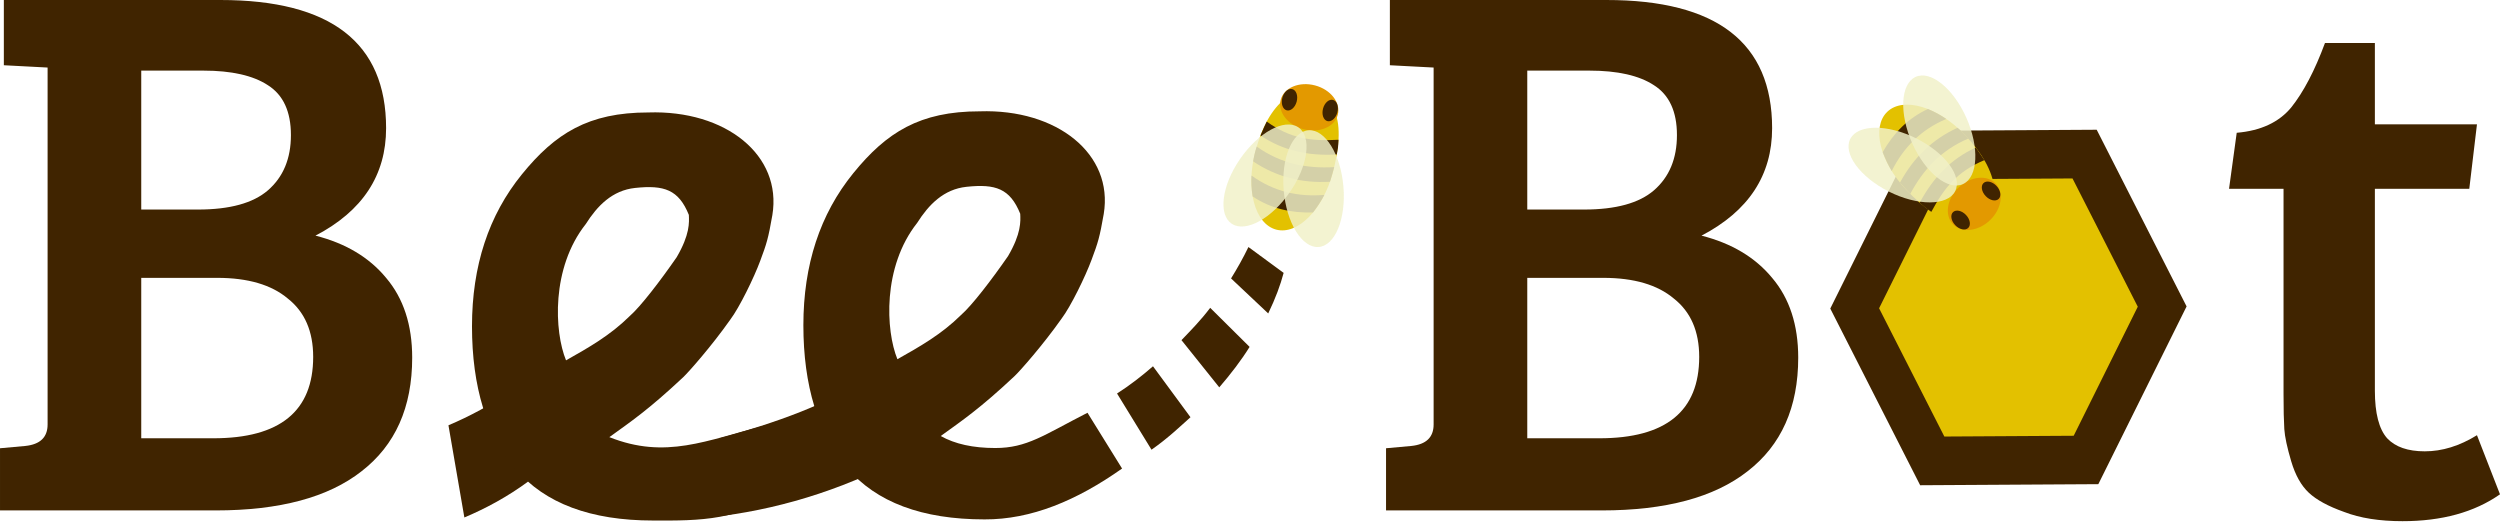
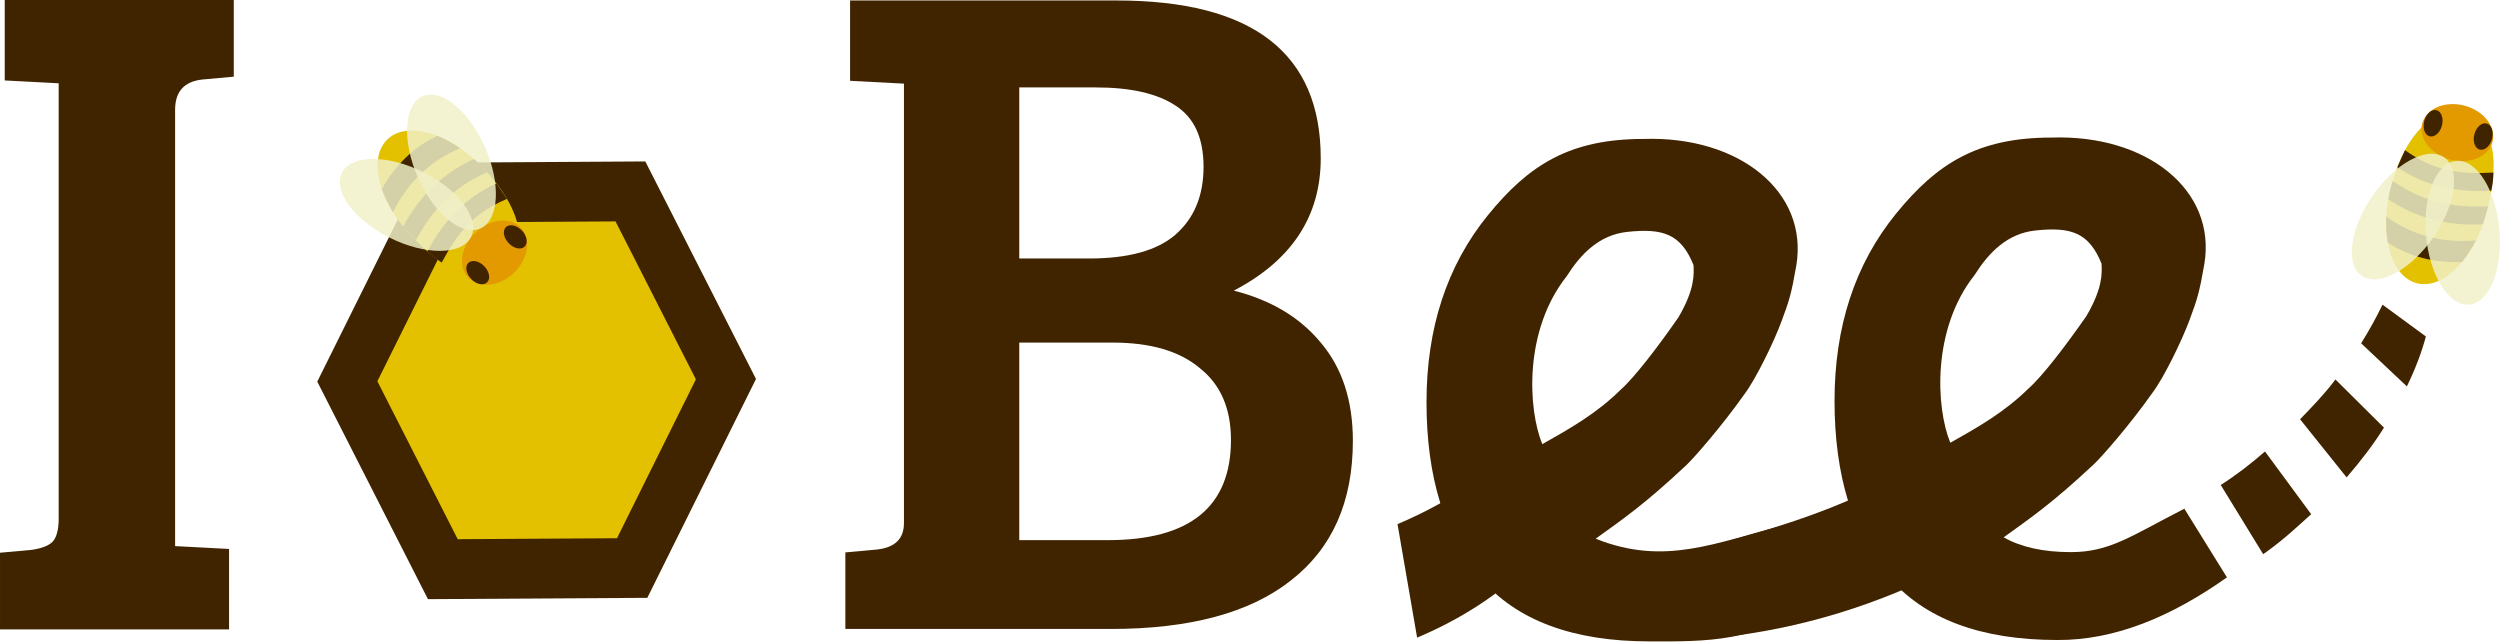
- <svg xmlns="http://www.w3.org/2000/svg" width="258.31mm" height="53.85mm" viewBox="0 0 915.272 190.809" id="svg2" version="1.1">
+ <svg xmlns="http://www.w3.org/2000/svg" width="209.789mm" height="53.826mm" viewBox="0 0 743.345 190.723" id="svg2" version="1.1">
  <defs id="defs4" />
-   <g id="layer1" transform="translate(-82.77497,-565.7813)">
-     <path id="path4320" style="font-style:normal;font-variant:normal;font-weight:normal;font-stretch:normal;font-size:medium;line-height:100%;font-family:'Bree Serif';-inkscape-font-specification:'Bree Serif, Normal';text-align:center;letter-spacing:0px;word-spacing:0px;writing-mode:lr-tb;text-anchor:middle;fill:#402400;fill-opacity:1;stroke:none;stroke-width:1px;stroke-linecap:butt;stroke-linejoin:miter;stroke-opacity:1" d="m 84.18,565.781 79.246,0 q 60.699,0 60.699,46.929 0,25.853 -25.853,39.342 16.58,4.215 25.853,15.456 9.554,11.241 9.554,29.225 0,27.258 -18.547,41.59 -18.266,14.332 -53.393,14.332 l -78.965,0 0,-22.762 9.273,-0.843 q 8.149,-0.843 8.149,-7.868 l 0,-130.672 -16.018,-0.843 0,-23.886 z m 50.302,101.727 0,58.732 26.415,0 q 36.532,0 36.532,-29.788 0,-14.051 -9.273,-21.357 -8.992,-7.587 -25.853,-7.587 l -27.82,0 z m 0,-75.874 0,50.864 20.795,0 q 17.423,0 25.572,-7.025 8.43,-7.306 8.43,-20.233 0,-12.927 -8.43,-18.266 -8.149,-5.339 -23.605,-5.339 l -22.762,0 z" />
-     <path style="fill:#402400;fill-opacity:1;fill-rule:evenodd;stroke:none;stroke-width:1px;stroke-linecap:butt;stroke-linejoin:miter;stroke-opacity:1" d="m 346.135,726.27 c 20.227,-5.663 39.993,-12.213 58.616,-24.609 l 13.029,29.307 c -23.351,12.981 -46.887,20.573 -70.578,23.696 z" id="path4212" />
-     <path id="path4326" style="font-style:normal;font-variant:normal;font-weight:normal;font-stretch:normal;font-size:medium;line-height:100%;font-family:'Bree Serif';-inkscape-font-specification:'Bree Serif, Normal';text-align:center;letter-spacing:0px;word-spacing:0px;writing-mode:lr-tb;text-anchor:middle;fill:#402400;fill-opacity:1;stroke:none;stroke-width:1px;stroke-linecap:butt;stroke-linejoin:miter;stroke-opacity:1" d="m 591.621,565.781 79.246,0 q 60.699,0 60.699,46.929 0,25.853 -25.853,39.342 16.58,4.215 25.853,15.456 9.554,11.241 9.554,29.225 0,27.258 -18.547,41.59 -18.266,14.332 -53.393,14.332 l -78.965,0 0,-22.762 9.273,-0.843 q 8.149,-0.843 8.149,-7.868 l 0,-130.672 -16.018,-0.843 0,-23.886 z m 50.302,101.727 0,58.732 26.415,0 q 36.532,0 36.532,-29.788 0,-14.051 -9.273,-21.357 -8.992,-7.587 -25.853,-7.587 l -27.82,0 z m 0,-75.874 0,50.864 20.795,0 q 17.423,0 25.572,-7.025 8.43,-7.306 8.43,-20.233 0,-12.927 -8.43,-18.266 -8.149,-5.339 -23.605,-5.339 l -22.762,0 z" />
-     <path id="path4330" style="font-style:normal;font-variant:normal;font-weight:normal;font-stretch:normal;font-size:medium;line-height:100%;font-family:'Bree Serif';-inkscape-font-specification:'Bree Serif, Normal';text-align:center;letter-spacing:0px;word-spacing:0px;writing-mode:lr-tb;text-anchor:middle;fill:#402400;fill-opacity:1;stroke:none;stroke-width:1px;stroke-linecap:butt;stroke-linejoin:miter;stroke-opacity:1" d="m 933.976,581.518 18.266,0 0,29.788 37.375,0 -2.81,23.605 -34.565,0 0,73.907 q 0,12.365 4.496,17.423 4.496,4.777 13.77,4.777 9.554,0 19.109,-5.901 l 8.43,21.638 q -14.051,9.835 -35.689,9.835 -12.646,0 -21.357,-3.372 -8.711,-3.091 -12.927,-7.025 -4.215,-3.934 -6.463,-11.522 -2.248,-7.587 -2.529,-11.803 -0.281,-4.496 -0.281,-12.927 l 0,-75.031 -19.952,0 2.81,-20.514 q 13.208,-1.124 19.952,-9.273 6.744,-8.43 12.365,-23.605 z" />
-     <g id="g4289" transform="matrix(1.207838,-0.3178193,0.3178193,1.207838,-336.4166,17.29334)">
+   <g id="layer1" transform="translate(-81.92688,-565.6396)">
+     <path id="path4320" style="font-style:normal;font-variant:normal;font-weight:normal;font-stretch:normal;font-size:medium;line-height:100%;font-family:'Bree Serif';-inkscape-font-specification:'Bree Serif, Normal';text-align:center;letter-spacing:0px;word-spacing:0px;writing-mode:lr-tb;text-anchor:middle;fill:#402400;fill-opacity:1;stroke:none;stroke-width:1px;stroke-linecap:butt;stroke-linejoin:miter;stroke-opacity:1" d="m 334.688,565.781 79.246,0 q 60.699,0 60.699,46.929 0,25.853 -25.853,39.342 16.58,4.215 25.853,15.456 9.554,11.241 9.554,29.225 0,27.258 -18.547,41.59 -18.266,14.332 -53.393,14.332 l -78.965,0 0,-22.762 9.273,-0.843 q 8.149,-0.843 8.149,-7.868 l 0,-130.672 -16.018,-0.843 0,-23.886 z m 50.302,101.727 0,58.732 26.415,0 q 36.532,0 36.532,-29.788 0,-14.051 -9.273,-21.357 -8.992,-7.587 -25.853,-7.587 l -27.82,0 z m 0,-75.874 0,50.864 20.795,0 q 17.423,0 25.572,-7.025 8.43,-7.306 8.43,-20.233 0,-12.927 -8.43,-18.266 -8.149,-5.339 -23.605,-5.339 l -22.762,0 z" />
+     <path style="fill:#402400;fill-opacity:1;fill-rule:evenodd;stroke:none;stroke-width:1px;stroke-linecap:butt;stroke-linejoin:miter;stroke-opacity:1" d="m 596.643,726.27 c 20.227,-5.663 39.993,-12.213 58.616,-24.609 l 13.029,29.307 c -23.351,12.981 -46.887,20.573 -70.578,23.696 z" id="path4212" />
+     <g id="g4289" transform="matrix(1.207838,-0.3178193,0.3178193,1.207838,-85.90872,17.29334)">
      <path id="path3350" d="m 557.478,670.392 c -5.651,-3.21 -5.698,-13.795 -0.104,-23.642 3.809,-6.705 7.846,-10.748 12.416,-12.849 2.634,-1.211 6.033,0.362 7.836,1.386 2.221,1.262 4.77,3.008 5.257,6.057 0.752,4.706 -1.649,11.056 -5.044,17.033 -5.594,9.847 -14.71,15.227 -20.361,12.016 z" style="opacity:1;fill:#e3c100;fill-opacity:1;fill-rule:evenodd;stroke:none;stroke-width:1;stroke-linecap:round;stroke-miterlimit:4;stroke-dasharray:none;stroke-dashoffset:0;stroke-opacity:1" />
      <ellipse transform="matrix(-0.4939578,0.8694859,-0.8694859,-0.4939578,0,0)" ry="8.648" rx="6.642" cy="-816.043" cx="270.393" id="path3355" style="opacity:1;fill:#e39900;fill-opacity:1;fill-rule:evenodd;stroke:none;stroke-width:1;stroke-linecap:round;stroke-miterlimit:4;stroke-dasharray:none;stroke-dashoffset:0;stroke-opacity:1" />
      <path id="path4171" d="m 578.596,657.007 c -7.862,-1.584 -14.909,-4.94 -20.43,-11.606 -0.847,1.284 -1.539,2.599 -2.125,3.934 5.255,5.993 12.009,9.83 20.261,11.51 0.824,-1.296 1.585,-2.574 2.294,-3.838 z" style="fill:#402400;fill-opacity:1;fill-rule:evenodd;stroke:none;stroke-width:1px;stroke-linecap:butt;stroke-linejoin:miter;stroke-opacity:1" />
      <path id="path4175" d="m 573.74,664.148 c -7.538,-1.312 -14.077,-4.683 -19.226,-10.922 -0.561,1.838 -1.026,3.781 -1.233,6.012 4.222,4.8 9.664,7.596 15.925,9.047 1.533,-1.204 3.053,-2.518 4.533,-4.137 z" style="fill:#402400;fill-opacity:1;fill-rule:evenodd;stroke:none;stroke-width:1px;stroke-linecap:butt;stroke-linejoin:miter;stroke-opacity:1" />
      <ellipse transform="matrix(-0.4939578,0.8694859,-0.8694859,-0.4939578,0,0)" ry="2.175" rx="3.215" cy="-822.223" cx="269.724" id="path4177" style="opacity:1;fill:#402400;fill-opacity:1;fill-rule:evenodd;stroke:none;stroke-width:1;stroke-linecap:round;stroke-miterlimit:4;stroke-dasharray:none;stroke-dashoffset:0;stroke-opacity:1" />
      <ellipse transform="matrix(-0.4939578,0.8694859,-0.8694859,-0.4939578,0,0)" ry="2.175" rx="3.215" cy="-809.879" cx="269.724" id="path4177-0" style="opacity:1;fill:#402400;fill-opacity:1;fill-rule:evenodd;stroke:none;stroke-width:1;stroke-linecap:round;stroke-miterlimit:4;stroke-dasharray:none;stroke-dashoffset:0;stroke-opacity:1" />
      <path id="path4171-1" d="m 581.855,649.573 c -7.862,-1.584 -13.48,-3.844 -19.001,-10.51 0,0 -2.223,2.667 -2.81,3.47 5.255,5.993 11.976,9.405 20.228,11.085 0.747,-1.566 0.913,-1.885 1.583,-4.046 z" style="fill:#402400;fill-opacity:1;fill-rule:evenodd;stroke:none;stroke-width:1px;stroke-linecap:butt;stroke-linejoin:miter;stroke-opacity:1" />
      <ellipse transform="matrix(-0.1731938,0.9848878,-0.9810557,-0.193726,0,0)" ry="8.769" rx="17.175" cy="-677.237" cx="538.506" id="path4215" style="opacity:1;fill:#f0f0c8;fill-opacity:0.839;fill-rule:evenodd;stroke:none;stroke-width:1;stroke-linecap:round;stroke-miterlimit:4;stroke-dasharray:none;stroke-dashoffset:0;stroke-opacity:1" />
      <ellipse transform="matrix(-0.7573203,0.6530436,0.6687182,0.7435159,0,0)" ry="8.769" rx="17.175" cy="860.27" cx="22.358" id="path4215-0" style="opacity:1;fill:#f0f0c8;fill-opacity:0.839;fill-rule:evenodd;stroke:none;stroke-width:1;stroke-linecap:round;stroke-miterlimit:4;stroke-dasharray:none;stroke-dashoffset:0;stroke-opacity:1" />
    </g>
-     <path style="opacity:1;fill:#402400;fill-opacity:1;fill-rule:evenodd;stroke:none;stroke-width:1;stroke-linecap:round;stroke-miterlimit:4;stroke-dasharray:none;stroke-dashoffset:0;stroke-opacity:1" id="path4353" d="m 733.92,913.277 -52.888,28.3 -50.953,-31.653 1.935,-59.953 52.888,-28.3 50.953,31.653 z" transform="matrix(0.04079478,1.248073,-1.086638,0.04685539,1748.228,-215.3436)" />
-     <path style="opacity:1;fill:#e3c100;fill-opacity:1;fill-rule:evenodd;stroke:none;stroke-width:1;stroke-linecap:round;stroke-miterlimit:4;stroke-dasharray:none;stroke-dashoffset:0;stroke-opacity:1" id="path4353-1" d="m 733.92,913.277 -52.888,28.3 -50.953,-31.653 1.935,-59.953 52.888,-28.3 50.953,31.653 z" transform="matrix(0.02961743,0.9061139,-0.7889107,0.0340175,1493.378,29.52151)" />
-     <path style="fill:#402400;fill-opacity:1;fill-rule:evenodd;stroke:none;stroke-width:1px;stroke-linecap:butt;stroke-linejoin:miter;stroke-opacity:1" d="m 246.953,721.484 c 1.943,11.25 3.886,22.5 5.828,33.751 8.078,-3.409 15.88,-7.663 23.295,-13.109 -1.923,-11.133 -3.845,-22.265 -5.768,-33.398 -7.71,5.236 -15.499,9.439 -23.356,12.756 z" id="path4257-9" />
-     <path id="path4322-0" style="font-style:normal;font-variant:normal;font-weight:normal;font-stretch:normal;font-size:medium;line-height:100%;font-family:'Bree Serif';-inkscape-font-specification:'Bree Serif, Normal';text-align:center;letter-spacing:0px;word-spacing:0px;writing-mode:lr-tb;text-anchor:middle;fill:#402400;fill-opacity:1;stroke:none;stroke-width:1px;stroke-linecap:butt;stroke-linejoin:miter;stroke-opacity:1" d="m 441.438,606.54 c 28.37,-0.942 49.053,15.645 45.424,37.585 -1.496,8.596 -2.119,10.514 -4.425,16.691 -2.274,6.182 -7.663,17.189 -10.98,21.575 -6.847,9.721 -15.294,19.261 -17.273,21.117 -12.736,11.944 -19.248,16.307 -27.001,21.902 5.19,2.93 11.846,4.396 19.967,4.396 11.615,0 17.749,-4.723 33.764,-12.906 l 12.662,20.418 c -16.612,11.734 -33.297,18.693 -50.36,18.622 -22.856,0 -39.623,-6.276 -50.302,-18.828 -10.679,-12.739 -16.018,-30.162 -16.018,-52.269 0,-22.106 6.089,-40.653 18.266,-55.641 12.177,-14.987 24.357,-22.661 46.276,-22.661 z m -6.839,74.587 c 4.008,-3.497 11.16,-12.823 17.233,-21.586 4.855,-8.309 4.591,-12.719 4.454,-15.506 -3.731,-9.229 -9.037,-10.993 -19.666,-9.861 -8.359,0.89 -13.841,6.538 -18.071,13.225 -12.739,16.096 -11.522,39.425 -7.225,49.895 8.203,-4.629 16.144,-9.111 23.275,-16.168 z" />
-     <path style="fill:#402400;fill-opacity:1;fill-rule:evenodd;stroke:none;stroke-width:1px;stroke-linecap:butt;stroke-linejoin:miter;stroke-opacity:1" d="m 491.734,709.849 12.618,20.574 c 6.257,-4.373 10.9,-8.896 14.269,-11.893 l -13.727,-18.651 c -4.078,3.554 -8.403,6.924 -13.16,9.969 z" id="path4291" />
-     <path style="fill:#402400;fill-opacity:1;fill-rule:evenodd;stroke:none;stroke-width:1px;stroke-linecap:butt;stroke-linejoin:miter;stroke-opacity:1" d="m 515.322,690.31 13.838,17.281 c 4.254,-4.935 8.039,-9.87 11.104,-14.805 l -14.424,-14.307 c -3.506,4.641 -7.011,8.17 -10.517,11.83 z" id="path4293" />
-     <path style="fill:#402400;fill-opacity:1;fill-rule:evenodd;stroke:none;stroke-width:1px;stroke-linecap:butt;stroke-linejoin:miter;stroke-opacity:1" d="m 533.475,667.719 13.605,12.817 c 2.694,-5.581 4.482,-10.458 5.647,-14.85 l -12.893,-9.46 c -1.934,4.016 -4.085,7.816 -6.359,11.493 z" id="path4295" />
-     <path id="path4322-0-4" style="font-style:normal;font-variant:normal;font-weight:normal;font-stretch:normal;font-size:medium;line-height:100%;font-family:'Bree Serif';-inkscape-font-specification:'Bree Serif, Normal';text-align:center;letter-spacing:0px;word-spacing:0px;writing-mode:lr-tb;text-anchor:middle;fill:#402400;fill-opacity:1;stroke:none;stroke-width:1px;stroke-linecap:butt;stroke-linejoin:miter;stroke-opacity:1" d="m 320.115,606.953 c 28.37,-0.942 49.053,15.645 45.424,37.585 -1.496,8.596 -2.119,10.514 -4.425,16.691 -2.274,6.182 -7.663,17.189 -10.98,21.575 -6.847,9.721 -15.294,19.261 -17.273,21.117 -12.736,11.944 -19.248,16.307 -27.001,21.902 20.635,8.21 35.333,1.229 57.337,-4.363 l 7.253,23.303 c -16.612,11.734 -31.494,11.661 -48.557,11.59 -22.856,0 -39.623,-6.276 -50.302,-18.828 -10.679,-12.739 -16.018,-30.162 -16.018,-52.269 0,-22.106 6.089,-40.653 18.266,-55.641 12.177,-14.987 24.357,-22.661 46.276,-22.661 z m -6.839,74.587 c 4.008,-3.497 11.16,-12.823 17.233,-21.586 4.855,-8.309 4.591,-12.719 4.454,-15.506 -3.731,-9.229 -9.037,-10.993 -19.666,-9.861 -8.359,0.89 -13.841,6.538 -18.071,13.225 -12.739,16.096 -11.522,39.425 -7.225,49.895 8.203,-4.629 16.144,-9.111 23.275,-16.168 z" />
-     <g id="g4289-1" transform="matrix(-0.3604333,1.195813,-1.195813,-0.3604333,1776.343,181.6841)">
+     <path style="fill:#402400;fill-opacity:1;fill-rule:evenodd;stroke:none;stroke-width:1px;stroke-linecap:butt;stroke-linejoin:miter;stroke-opacity:1" d="m 497.461,721.484 c 1.943,11.25 3.886,22.5 5.828,33.751 8.078,-3.409 15.88,-7.663 23.295,-13.109 -1.923,-11.133 -3.845,-22.265 -5.768,-33.398 -7.71,5.236 -15.499,9.439 -23.356,12.756 z" id="path4257-9" />
+     <path id="path4322-0" style="font-style:normal;font-variant:normal;font-weight:normal;font-stretch:normal;font-size:medium;line-height:100%;font-family:'Bree Serif';-inkscape-font-specification:'Bree Serif, Normal';text-align:center;letter-spacing:0px;word-spacing:0px;writing-mode:lr-tb;text-anchor:middle;fill:#402400;fill-opacity:1;stroke:none;stroke-width:1px;stroke-linecap:butt;stroke-linejoin:miter;stroke-opacity:1" d="m 691.946,606.54 c 28.37,-0.942 49.053,15.645 45.424,37.585 -1.496,8.596 -2.119,10.514 -4.425,16.691 -2.274,6.182 -7.663,17.189 -10.98,21.575 -6.847,9.721 -15.294,19.261 -17.273,21.117 -12.736,11.944 -19.248,16.307 -27.001,21.902 5.19,2.93 11.846,4.396 19.967,4.396 11.615,0 17.749,-4.723 33.764,-12.906 l 12.662,20.418 c -16.612,11.734 -33.297,18.693 -50.36,18.622 -22.856,0 -39.623,-6.276 -50.302,-18.828 -10.679,-12.739 -16.018,-30.162 -16.018,-52.269 0,-22.106 6.089,-40.653 18.266,-55.641 12.177,-14.987 24.357,-22.661 46.276,-22.661 z m -6.839,74.587 c 4.008,-3.497 11.16,-12.823 17.233,-21.586 4.855,-8.309 4.591,-12.719 4.454,-15.506 -3.731,-9.229 -9.037,-10.993 -19.666,-9.861 -8.359,0.89 -13.841,6.538 -18.071,13.225 -12.739,16.096 -11.522,39.425 -7.225,49.895 8.203,-4.629 16.144,-9.111 23.275,-16.168 z" />
+     <path style="fill:#402400;fill-opacity:1;fill-rule:evenodd;stroke:none;stroke-width:1px;stroke-linecap:butt;stroke-linejoin:miter;stroke-opacity:1" d="m 742.241,709.849 12.618,20.574 c 6.257,-4.373 10.9,-8.896 14.269,-11.893 L 755.402,699.88 c -4.078,3.554 -8.403,6.924 -13.16,9.969 z" id="path4291" />
+     <path style="fill:#402400;fill-opacity:1;fill-rule:evenodd;stroke:none;stroke-width:1px;stroke-linecap:butt;stroke-linejoin:miter;stroke-opacity:1" d="m 765.83,690.31 13.838,17.281 c 4.254,-4.935 8.039,-9.87 11.104,-14.805 l -14.424,-14.307 c -3.506,4.641 -7.011,8.17 -10.517,11.83 z" id="path4293" />
+     <path style="fill:#402400;fill-opacity:1;fill-rule:evenodd;stroke:none;stroke-width:1px;stroke-linecap:butt;stroke-linejoin:miter;stroke-opacity:1" d="m 783.983,667.719 13.605,12.817 c 2.694,-5.581 4.482,-10.458 5.647,-14.85 l -12.893,-9.46 c -1.934,4.016 -4.085,7.816 -6.359,11.493 z" id="path4295" />
+     <path id="path4322-0-4" style="font-style:normal;font-variant:normal;font-weight:normal;font-stretch:normal;font-size:medium;line-height:100%;font-family:'Bree Serif';-inkscape-font-specification:'Bree Serif, Normal';text-align:center;letter-spacing:0px;word-spacing:0px;writing-mode:lr-tb;text-anchor:middle;fill:#402400;fill-opacity:1;stroke:none;stroke-width:1px;stroke-linecap:butt;stroke-linejoin:miter;stroke-opacity:1" d="m 570.623,606.953 c 28.37,-0.942 49.053,15.645 45.424,37.585 -1.496,8.596 -2.119,10.514 -4.425,16.691 -2.274,6.182 -7.663,17.189 -10.98,21.575 -6.847,9.721 -15.294,19.261 -17.273,21.117 -12.736,11.944 -19.248,16.307 -27.001,21.902 20.635,8.21 35.333,1.229 57.337,-4.363 l 7.253,23.303 c -16.612,11.734 -31.494,11.661 -48.557,11.59 -22.856,0 -39.623,-6.276 -50.302,-18.828 -10.679,-12.739 -16.018,-30.162 -16.018,-52.269 0,-22.106 6.089,-40.653 18.266,-55.641 12.177,-14.987 24.357,-22.661 46.276,-22.661 z m -6.839,74.587 c 4.008,-3.497 11.16,-12.823 17.233,-21.586 4.855,-8.309 4.591,-12.719 4.454,-15.506 -3.731,-9.229 -9.037,-10.993 -19.666,-9.861 -8.359,0.89 -13.841,6.538 -18.071,13.225 -12.739,16.096 -11.522,39.425 -7.225,49.895 8.203,-4.629 16.144,-9.111 23.275,-16.168 z" />
+     <path style="opacity:1;fill:#402400;fill-opacity:1;fill-rule:evenodd;stroke:none;stroke-width:1;stroke-linecap:round;stroke-miterlimit:4;stroke-dasharray:none;stroke-dashoffset:0;stroke-opacity:1" id="path4353" d="m 733.92,913.277 -52.888,28.3 -50.953,-31.653 1.935,-59.953 52.888,-28.3 50.953,31.653 z" transform="matrix(0.04079478,1.248073,-1.086638,0.04685539,1171.631,-214.9848)" />
+     <path style="opacity:1;fill:#e3c100;fill-opacity:1;fill-rule:evenodd;stroke:none;stroke-width:1;stroke-linecap:round;stroke-miterlimit:4;stroke-dasharray:none;stroke-dashoffset:0;stroke-opacity:1" id="path4353-1" d="m 733.92,913.277 -52.888,28.3 -50.953,-31.653 1.935,-59.953 52.888,-28.3 50.953,31.653 z" transform="matrix(0.02961743,0.9061139,-0.7889107,0.0340175,916.7804,29.88031)" />
+     <g id="g4289-1" transform="matrix(-0.3604333,1.195813,-1.195813,-0.3604333,1199.746,182.0429)">
      <path id="path3350-4" d="m 557.478,670.392 c -5.651,-3.21 -5.698,-13.795 -0.104,-23.642 3.809,-6.705 7.846,-10.748 12.416,-12.849 2.634,-1.211 6.033,0.362 7.836,1.386 2.221,1.262 4.77,3.008 5.257,6.057 0.752,4.706 -1.649,11.056 -5.044,17.033 -5.594,9.847 -14.71,15.227 -20.361,12.016 z" style="opacity:1;fill:#e3c100;fill-opacity:1;fill-rule:evenodd;stroke:none;stroke-width:1;stroke-linecap:round;stroke-miterlimit:4;stroke-dasharray:none;stroke-dashoffset:0;stroke-opacity:1" />
      <ellipse transform="matrix(-0.4939578,0.8694859,-0.8694859,-0.4939578,0,0)" ry="8.648" rx="6.642" cy="-816.043" cx="270.393" id="path3355-5" style="opacity:1;fill:#e39900;fill-opacity:1;fill-rule:evenodd;stroke:none;stroke-width:1;stroke-linecap:round;stroke-miterlimit:4;stroke-dasharray:none;stroke-dashoffset:0;stroke-opacity:1" />
      <path id="path4171-9" d="m 578.596,657.007 c -7.862,-1.584 -14.909,-4.94 -20.43,-11.606 -0.847,1.284 -1.539,2.599 -2.125,3.934 5.255,5.993 12.009,9.83 20.261,11.51 0.824,-1.296 1.585,-2.574 2.294,-3.838 z" style="fill:#402400;fill-opacity:1;fill-rule:evenodd;stroke:none;stroke-width:1px;stroke-linecap:butt;stroke-linejoin:miter;stroke-opacity:1" />
      <path id="path4175-9" d="m 573.74,664.148 c -7.538,-1.312 -14.077,-4.683 -19.226,-10.922 -0.561,1.838 -1.026,3.781 -1.233,6.012 4.222,4.8 9.664,7.596 15.925,9.047 1.533,-1.204 3.053,-2.518 4.533,-4.137 z" style="fill:#402400;fill-opacity:1;fill-rule:evenodd;stroke:none;stroke-width:1px;stroke-linecap:butt;stroke-linejoin:miter;stroke-opacity:1" />
      <ellipse transform="matrix(-0.4939578,0.8694859,-0.8694859,-0.4939578,0,0)" ry="2.175" rx="3.215" cy="-822.223" cx="269.724" id="path4177-7" style="opacity:1;fill:#402400;fill-opacity:1;fill-rule:evenodd;stroke:none;stroke-width:1;stroke-linecap:round;stroke-miterlimit:4;stroke-dasharray:none;stroke-dashoffset:0;stroke-opacity:1" />
      <ellipse transform="matrix(-0.4939578,0.8694859,-0.8694859,-0.4939578,0,0)" ry="2.175" rx="3.215" cy="-809.879" cx="269.724" id="path4177-0-8" style="opacity:1;fill:#402400;fill-opacity:1;fill-rule:evenodd;stroke:none;stroke-width:1;stroke-linecap:round;stroke-miterlimit:4;stroke-dasharray:none;stroke-dashoffset:0;stroke-opacity:1" />
      <path id="path4171-1-3" d="m 581.855,649.573 c -7.862,-1.584 -13.48,-3.844 -19.001,-10.51 0,0 -2.223,2.667 -2.81,3.47 5.255,5.993 11.976,9.405 20.228,11.085 0.747,-1.566 0.913,-1.885 1.583,-4.046 z" style="fill:#402400;fill-opacity:1;fill-rule:evenodd;stroke:none;stroke-width:1px;stroke-linecap:butt;stroke-linejoin:miter;stroke-opacity:1" />
      <ellipse transform="matrix(-0.1731938,0.9848878,-0.9810557,-0.193726,0,0)" ry="8.769" rx="17.175" cy="-677.237" cx="538.506" id="path4215-2" style="opacity:1;fill:#f0f0c8;fill-opacity:0.839;fill-rule:evenodd;stroke:none;stroke-width:1;stroke-linecap:round;stroke-miterlimit:4;stroke-dasharray:none;stroke-dashoffset:0;stroke-opacity:1" />
      <ellipse transform="matrix(-0.7573203,0.6530436,0.6687182,0.7435159,0,0)" ry="8.769" rx="17.175" cy="860.27" cx="22.358" id="path4215-0-4" style="opacity:1;fill:#f0f0c8;fill-opacity:0.839;fill-rule:evenodd;stroke:none;stroke-width:1;stroke-linecap:round;stroke-miterlimit:4;stroke-dasharray:none;stroke-dashoffset:0;stroke-opacity:1" />
    </g>
+     <g style="font-style:normal;font-weight:normal;font-size:115px;line-height:100%;font-family:sans-serif;text-align:end;letter-spacing:19.04px;word-spacing:0px;text-anchor:end;fill:#402400;fill-opacity:1;stroke:none;stroke-width:1px;stroke-linecap:butt;stroke-linejoin:miter;stroke-opacity:1" id="text4170" transform="matrix(2.084605,0,0,2.084605,-1206.697,-280.1222)">
+       <path d="m 626.532,479.698 0,-62.1 -7.695,-0.405 0,-11.475 32.67,0 0,10.935 -4.455,0.405 q -3.915,0.405 -3.915,4.32 l 0,62.235 7.695,0.405 0,11.475 -32.67,0 0,-10.935 4.455,-0.405 q 2.025,-0.27 2.97,-1.08 0.945,-0.945 0.945,-3.375 z" style="font-style:normal;font-variant:normal;font-weight:normal;font-stretch:normal;font-size:135px;line-height:100%;font-family:'Bree Serif';-inkscape-font-specification:'Bree Serif, Normal';text-align:center;writing-mode:lr-tb;text-anchor:middle;fill:#402400;fill-opacity:1" id="path4176" />
+     </g>
  </g>
</svg>
